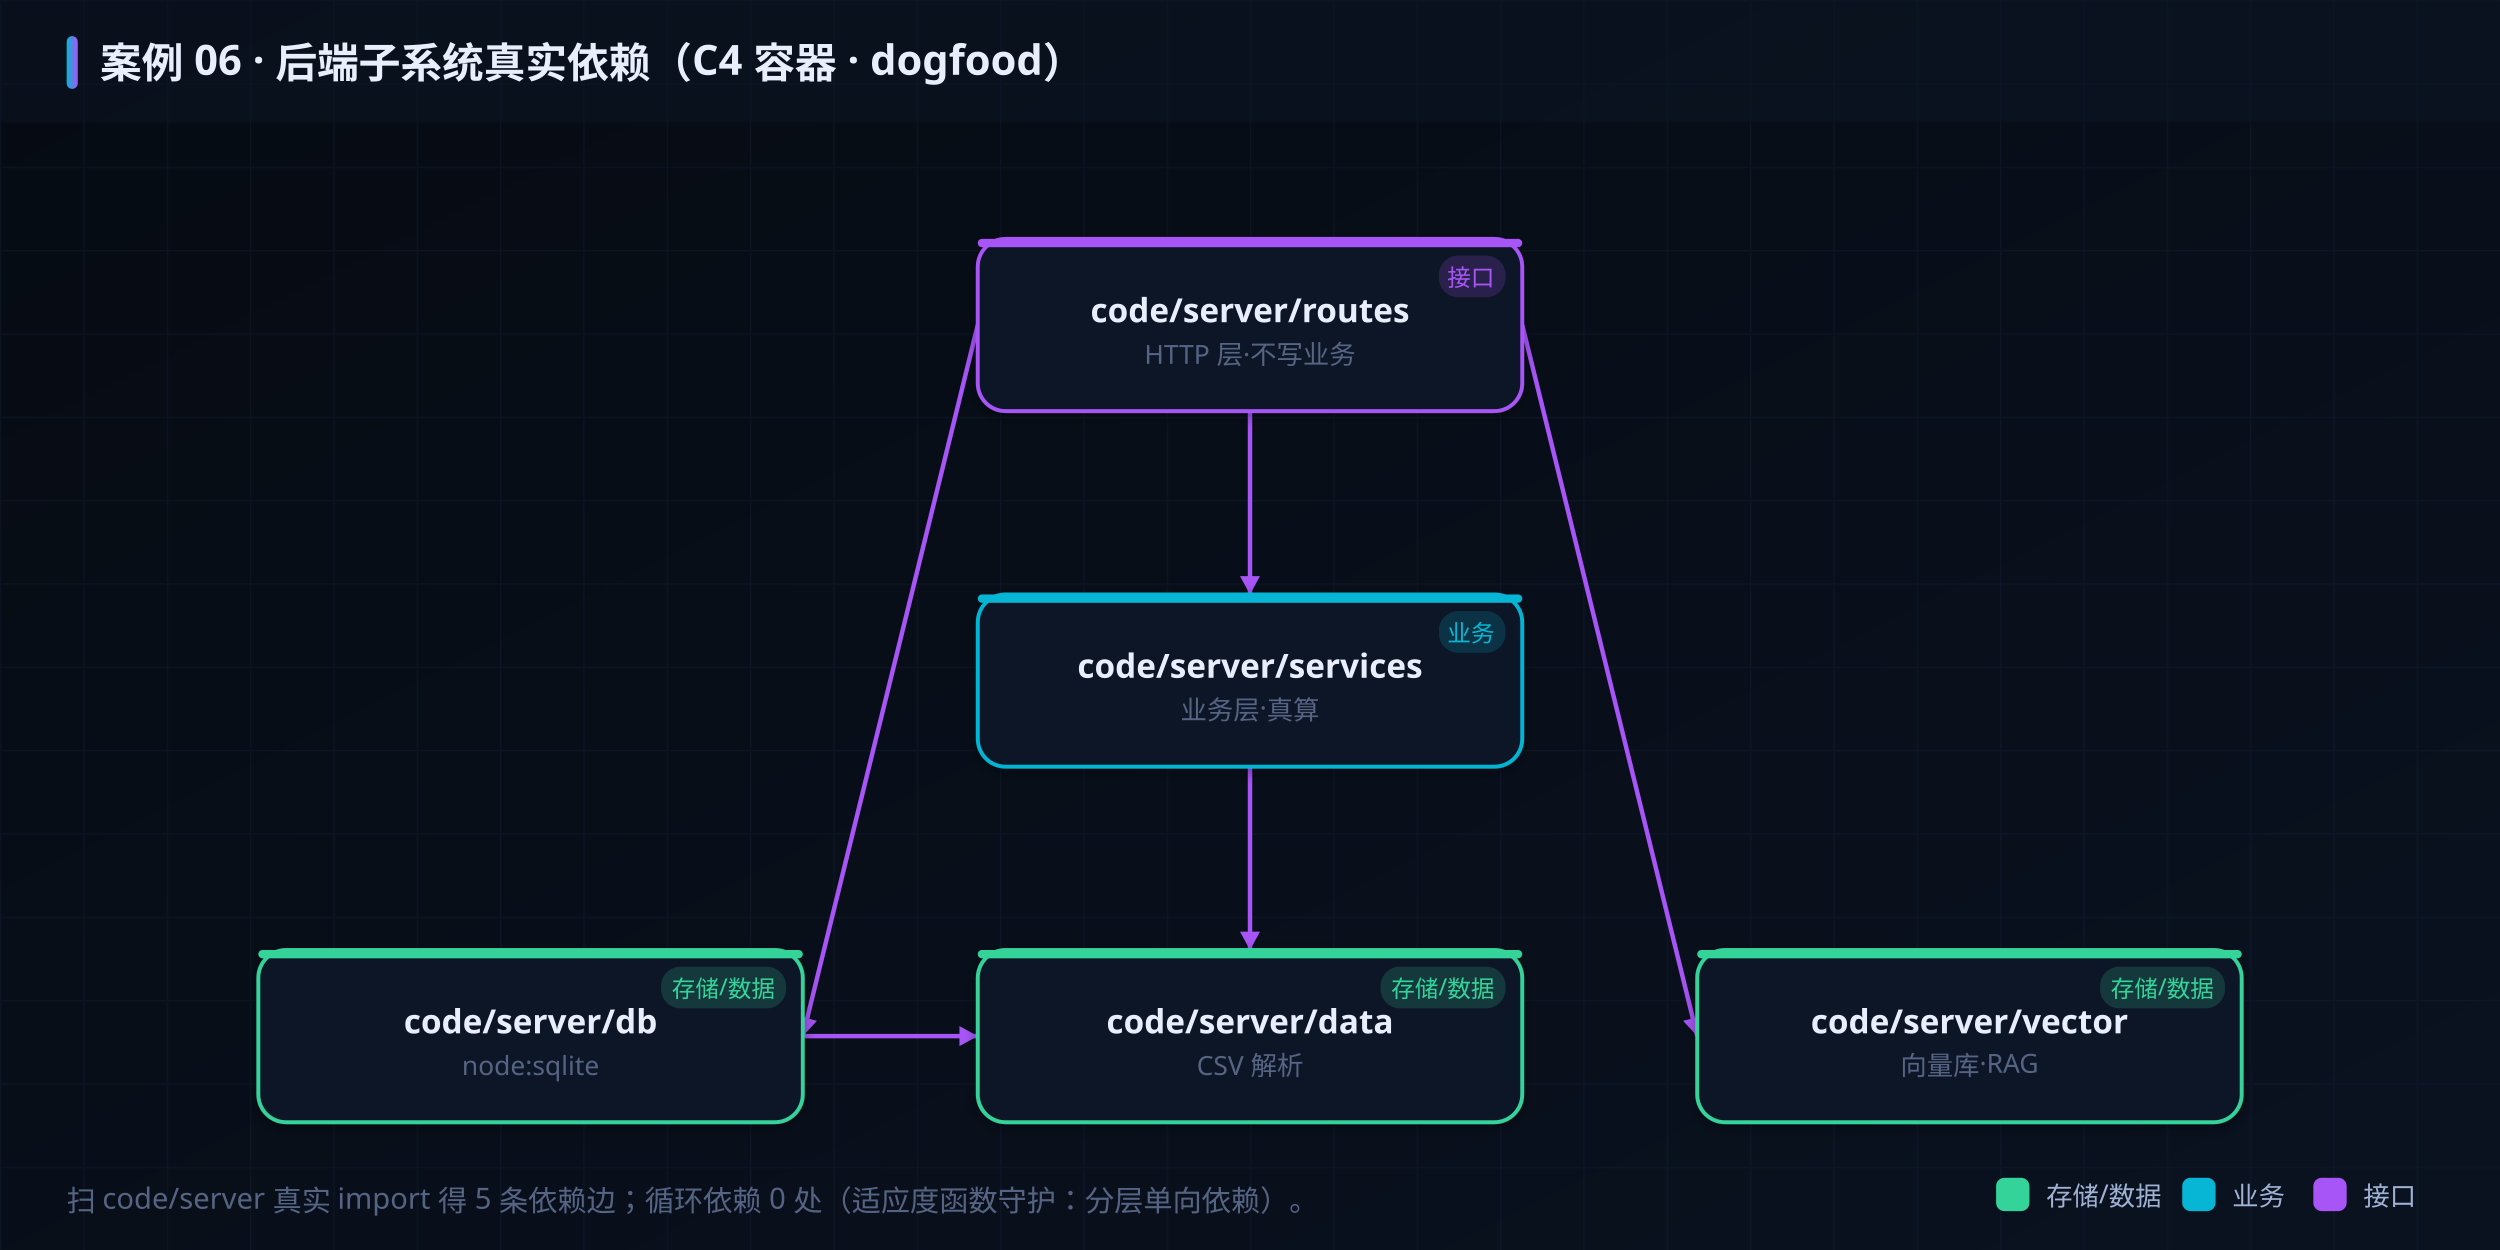
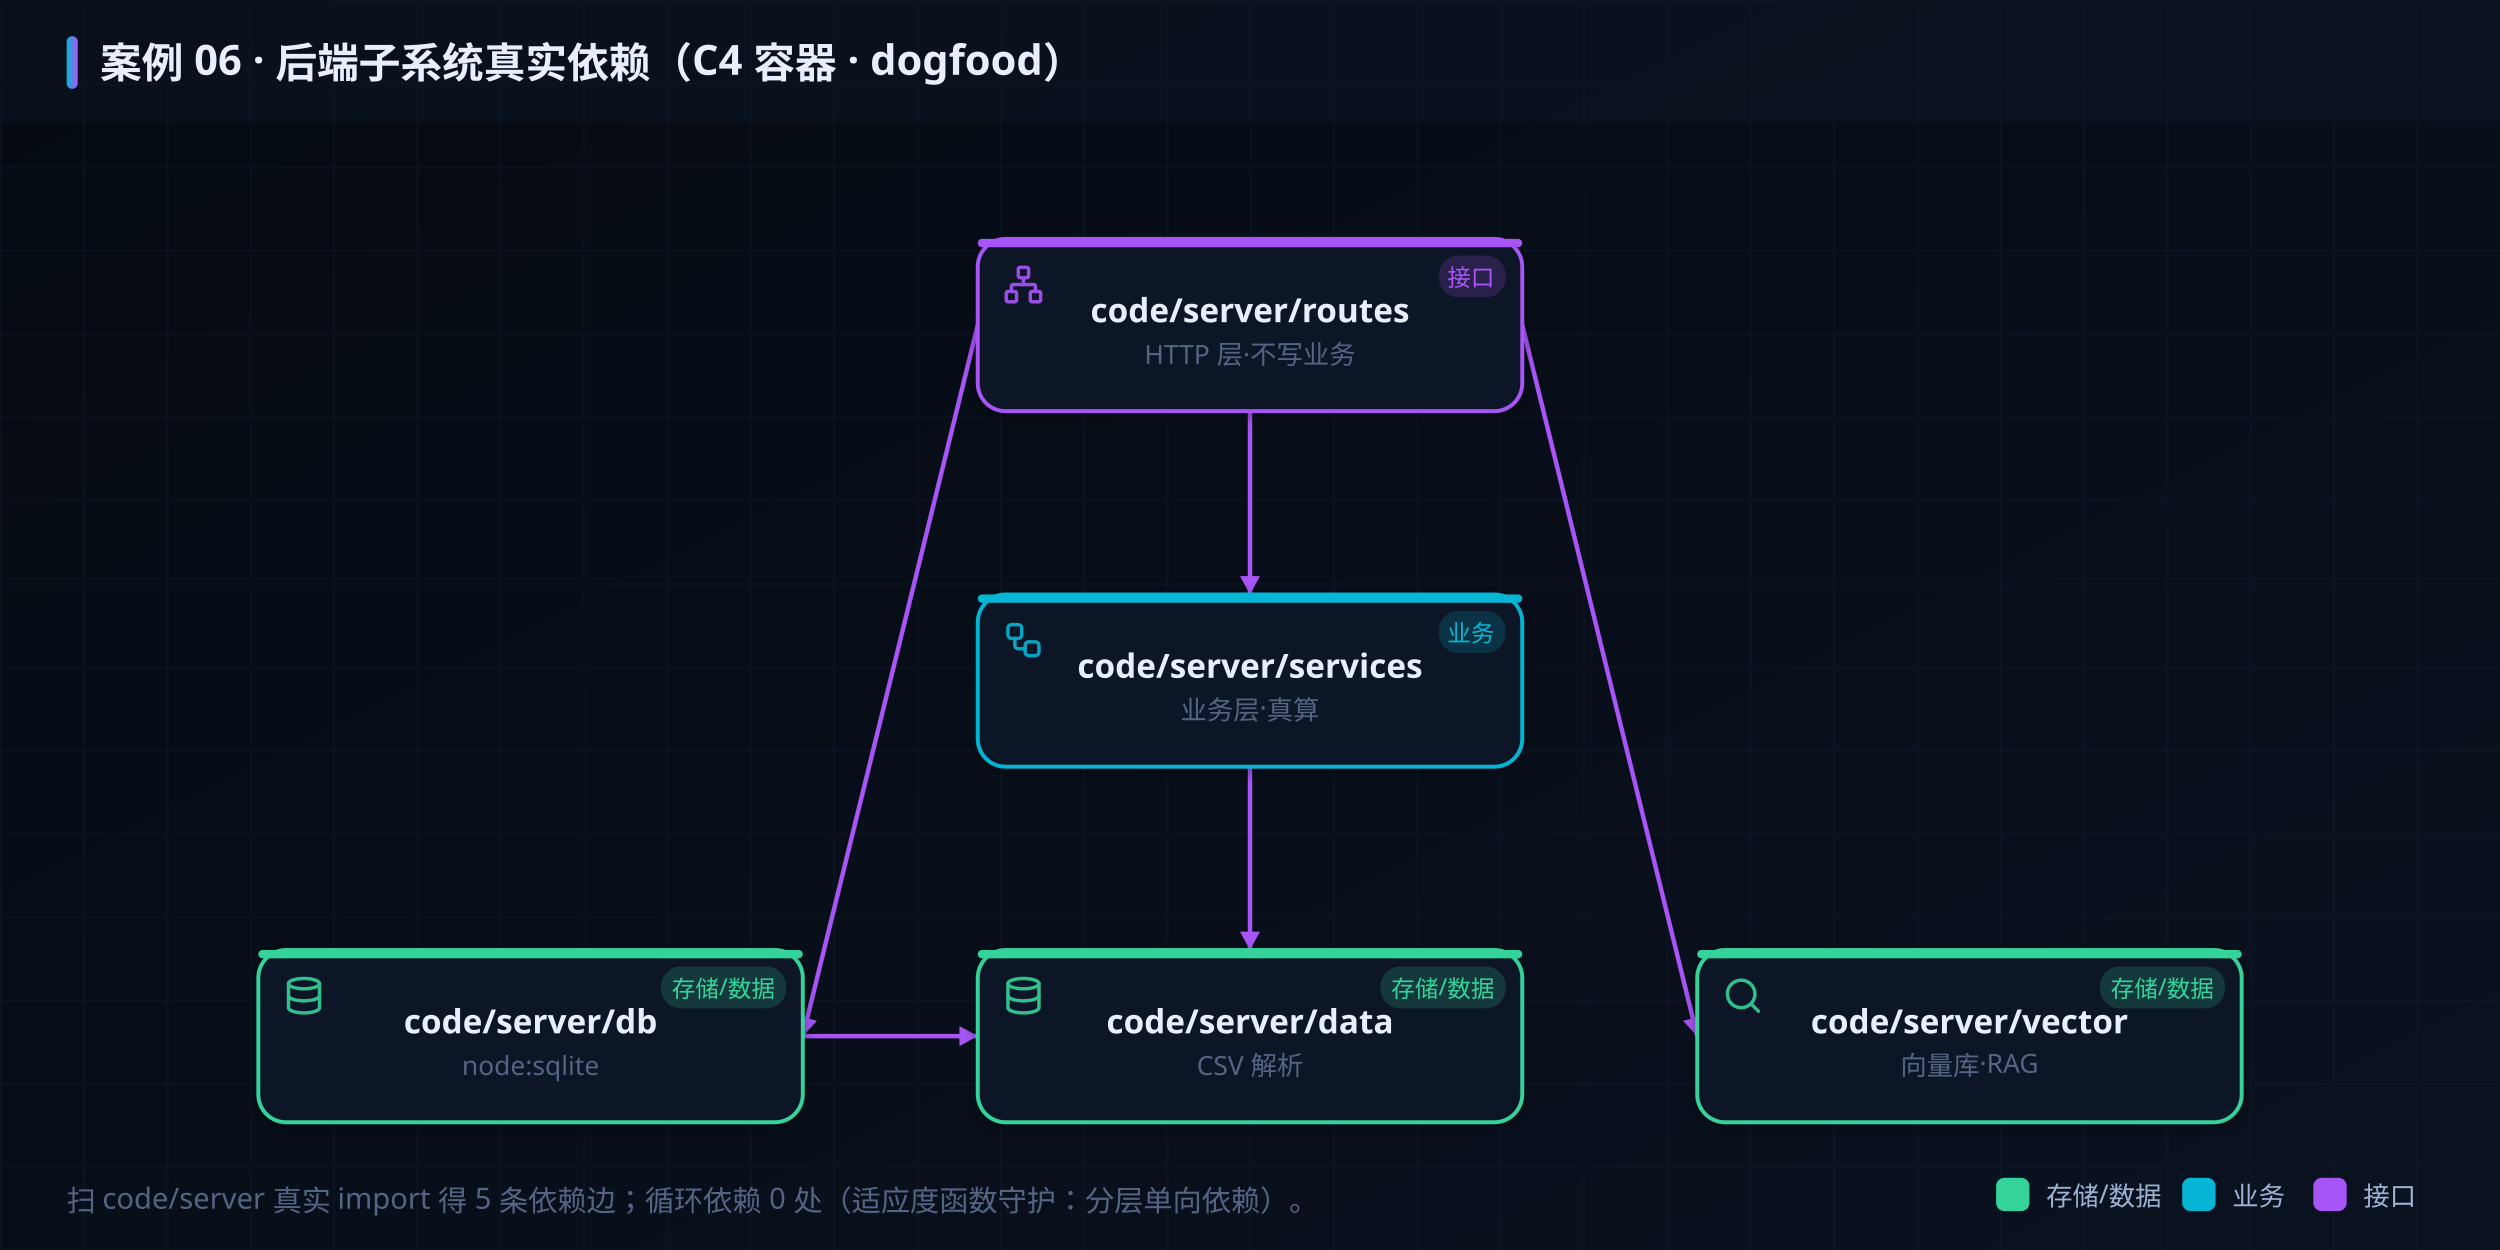
<svg xmlns="http://www.w3.org/2000/svg" viewBox="0 0 900 450" font-family="PingFang SC,Microsoft YaHei,sans-serif">
  <defs>
    <linearGradient id="dbg" x1="0" y1="0" x2="1" y2="1">
      <stop offset="0" stop-color="#060b12" />
      <stop offset="1" stop-color="#0a1220" />
    </linearGradient>
    <linearGradient id="dac" x1="0" y1="0" x2="1" y2="0">
      <stop offset="0" stop-color="#06b6d4" />
      <stop offset="1" stop-color="#a855f7" />
    </linearGradient>
    <pattern id="dgrid" width="30" height="30" patternUnits="userSpaceOnUse">
      <path d="M30 0H0V30" fill="none" stroke="#142138" stroke-width="1" />
    </pattern>
    <filter id="dsh" x="-20%" y="-20%" width="140%" height="140%">
      <feDropShadow dx="0" dy="1.5" stdDeviation="2.5" flood-color="#000" flood-opacity="0.35" />
    </filter>
  </defs>
  <rect width="900" height="450" fill="url(#dbg)" />
  <rect width="900" height="450" fill="url(#dgrid)" opacity="0.35" />
  <rect x="0" y="0" width="900" height="44" fill="#0c1626" opacity="0.5" />
  <rect x="24" y="13" width="4" height="19" rx="2" fill="url(#dac)" />
  <text x="36" y="28" font-size="15" font-weight="750" fill="#e8eefb">案例 06 · 后端子系统真实依赖（C4 容器 · dogfood）</text>
  <line x1="289.0" y1="373.0" x2="352.0" y2="373.0" stroke="#a855f7" stroke-width="1.6" />
  <path d="M352 373 L345.4 376.6 L345.4 369.4 z" fill="#a855f7" />
  <line x1="450.0" y1="148.0" x2="450.0" y2="214.0" stroke="#a855f7" stroke-width="1.6" />
  <path d="M450 214 L446.4 207.4 L453.6 207.4 z" fill="#a855f7" />
  <line x1="548.0" y1="117.0" x2="611.0" y2="373.0" stroke="#a855f7" stroke-width="1.6" />
  <path d="M611 373 L605.9 367.5 L612.9 365.7 z" fill="#a855f7" />
  <line x1="352.0" y1="117.0" x2="289.0" y2="373.0" stroke="#a855f7" stroke-width="1.6" />
  <path d="M289 373 L287.1 365.7 L294.1 367.5 z" fill="#a855f7" />
  <line x1="450.0" y1="276.0" x2="450.0" y2="342.0" stroke="#a855f7" stroke-width="1.6" />
  <path d="M450 342 L446.4 335.4 L453.6 335.4 z" fill="#a855f7" />
  <rect x="352" y="86" width="196" height="62" rx="10" fill="#0c1626" stroke="#a855f7" stroke-width="1.4" filter="url(#dsh)" />
  <rect x="352" y="86" width="196" height="3" rx="1.5" fill="#a855f7" />
  <rect x="518" y="92" width="24" height="15" rx="7" fill="#a855f7" opacity="0.18" />
  <text x="538" y="103" font-size="8.5" fill="#a855f7" text-anchor="end">接口</text>
+   <g transform="translate(361,95) scale(0.62)" fill="none" stroke="#a855f7" stroke-width="2" stroke-linecap="round" stroke-linejoin="round" opacity="0.9">
+     <rect x="16" y="16" width="6" height="6" rx="1" />
+     <rect x="2" y="16" width="6" height="6" rx="1" />
+     <rect x="9" y="2" width="6" height="6" rx="1" />
+     <path d="M5 16v-3a1 1 0 0 1 1-1h12a1 1 0 0 1 1 1v3" />
+     <path d="M12 12V8" />
+   </g>
  <text x="450" y="116" font-size="12" font-weight="700" fill="#e8eefb" text-anchor="middle">code/server/routes</text>
  <text x="450" y="131" font-size="9.5" fill="#566484" text-anchor="middle">HTTP 层·不写业务</text>
  <rect x="352" y="214" width="196" height="62" rx="10" fill="#0c1626" stroke="#06b6d4" stroke-width="1.4" filter="url(#dsh)" />
  <rect x="352" y="214" width="196" height="3" rx="1.5" fill="#06b6d4" />
  <rect x="518" y="220" width="24" height="15" rx="7" fill="#06b6d4" opacity="0.18" />
  <text x="538" y="231" font-size="8.5" fill="#06b6d4" text-anchor="end">业务</text>
+   <g transform="translate(361,223) scale(0.62)" fill="none" stroke="#06b6d4" stroke-width="2" stroke-linecap="round" stroke-linejoin="round" opacity="0.9">
+     <rect width="8" height="8" x="3" y="3" rx="2" />
+     <path d="M7 11v4a2 2 0 0 0 2 2h4" />
+     <rect width="8" height="8" x="13" y="13" rx="2" />
+   </g>
  <text x="450" y="244" font-size="12" font-weight="700" fill="#e8eefb" text-anchor="middle">code/server/services</text>
  <text x="450" y="259" font-size="9.5" fill="#566484" text-anchor="middle">业务层·真算</text>
  <rect x="93" y="342" width="196" height="62" rx="10" fill="#0c1626" stroke="#34d399" stroke-width="1.4" filter="url(#dsh)" />
  <rect x="93" y="342" width="196" height="3" rx="1.5" fill="#34d399" />
  <rect x="238" y="348" width="45" height="15" rx="7" fill="#34d399" opacity="0.18" />
  <text x="279" y="359" font-size="8.5" fill="#34d399" text-anchor="end">存储/数据</text>
+   <g transform="translate(102,351) scale(0.62)" fill="none" stroke="#34d399" stroke-width="2" stroke-linecap="round" stroke-linejoin="round" opacity="0.9">
+     <ellipse cx="12" cy="5" rx="9" ry="3" />
+     <path d="M3 5V19A9 3 0 0 0 21 19V5" />
+     <path d="M3 12A9 3 0 0 0 21 12" />
+   </g>
  <text x="191" y="372" font-size="12" font-weight="700" fill="#e8eefb" text-anchor="middle">code/server/db</text>
  <text x="191" y="387" font-size="9.5" fill="#566484" text-anchor="middle">node:sqlite</text>
  <rect x="352" y="342" width="196" height="62" rx="10" fill="#0c1626" stroke="#34d399" stroke-width="1.4" filter="url(#dsh)" />
  <rect x="352" y="342" width="196" height="3" rx="1.5" fill="#34d399" />
  <rect x="497" y="348" width="45" height="15" rx="7" fill="#34d399" opacity="0.18" />
  <text x="538" y="359" font-size="8.5" fill="#34d399" text-anchor="end">存储/数据</text>
+   <g transform="translate(361,351) scale(0.62)" fill="none" stroke="#34d399" stroke-width="2" stroke-linecap="round" stroke-linejoin="round" opacity="0.9">
+     <ellipse cx="12" cy="5" rx="9" ry="3" />
+     <path d="M3 5V19A9 3 0 0 0 21 19V5" />
+     <path d="M3 12A9 3 0 0 0 21 12" />
+   </g>
  <text x="450" y="372" font-size="12" font-weight="700" fill="#e8eefb" text-anchor="middle">code/server/data</text>
  <text x="450" y="387" font-size="9.5" fill="#566484" text-anchor="middle">CSV 解析</text>
  <rect x="611" y="342" width="196" height="62" rx="10" fill="#0c1626" stroke="#34d399" stroke-width="1.4" filter="url(#dsh)" />
  <rect x="611" y="342" width="196" height="3" rx="1.5" fill="#34d399" />
  <rect x="756" y="348" width="45" height="15" rx="7" fill="#34d399" opacity="0.18" />
  <text x="797" y="359" font-size="8.5" fill="#34d399" text-anchor="end">存储/数据</text>
+   <g transform="translate(620,351) scale(0.62)" fill="none" stroke="#34d399" stroke-width="2" stroke-linecap="round" stroke-linejoin="round" opacity="0.9">
+     <path d="m21 21-4.34-4.34" />
+     <circle cx="11" cy="11" r="8" />
+   </g>
  <text x="709" y="372" font-size="12" font-weight="700" fill="#e8eefb" text-anchor="middle">code/server/vector</text>
  <text x="709" y="387" font-size="9.5" fill="#566484" text-anchor="middle">向量库·RAG</text>
  <rect x="718.6" y="424" width="12" height="12" rx="3" fill="#34d399" />
  <text x="736.6" y="434" font-size="9.5" fill="#9fb2d4">存储/数据</text>
  <rect x="785.6" y="424" width="12" height="12" rx="3" fill="#06b6d4" />
  <text x="803.6" y="434" font-size="9.5" fill="#9fb2d4">业务</text>
  <rect x="832.8" y="424" width="12" height="12" rx="3" fill="#a855f7" />
  <text x="850.8" y="434" font-size="9.5" fill="#9fb2d4">接口</text>
  <text x="24" y="436" font-size="10.5" fill="#566484">扫 code/server 真实 import 得 5 条依赖边；循环依赖 0 处（适应度函数守护：分层单向依赖）。</text>
</svg>
